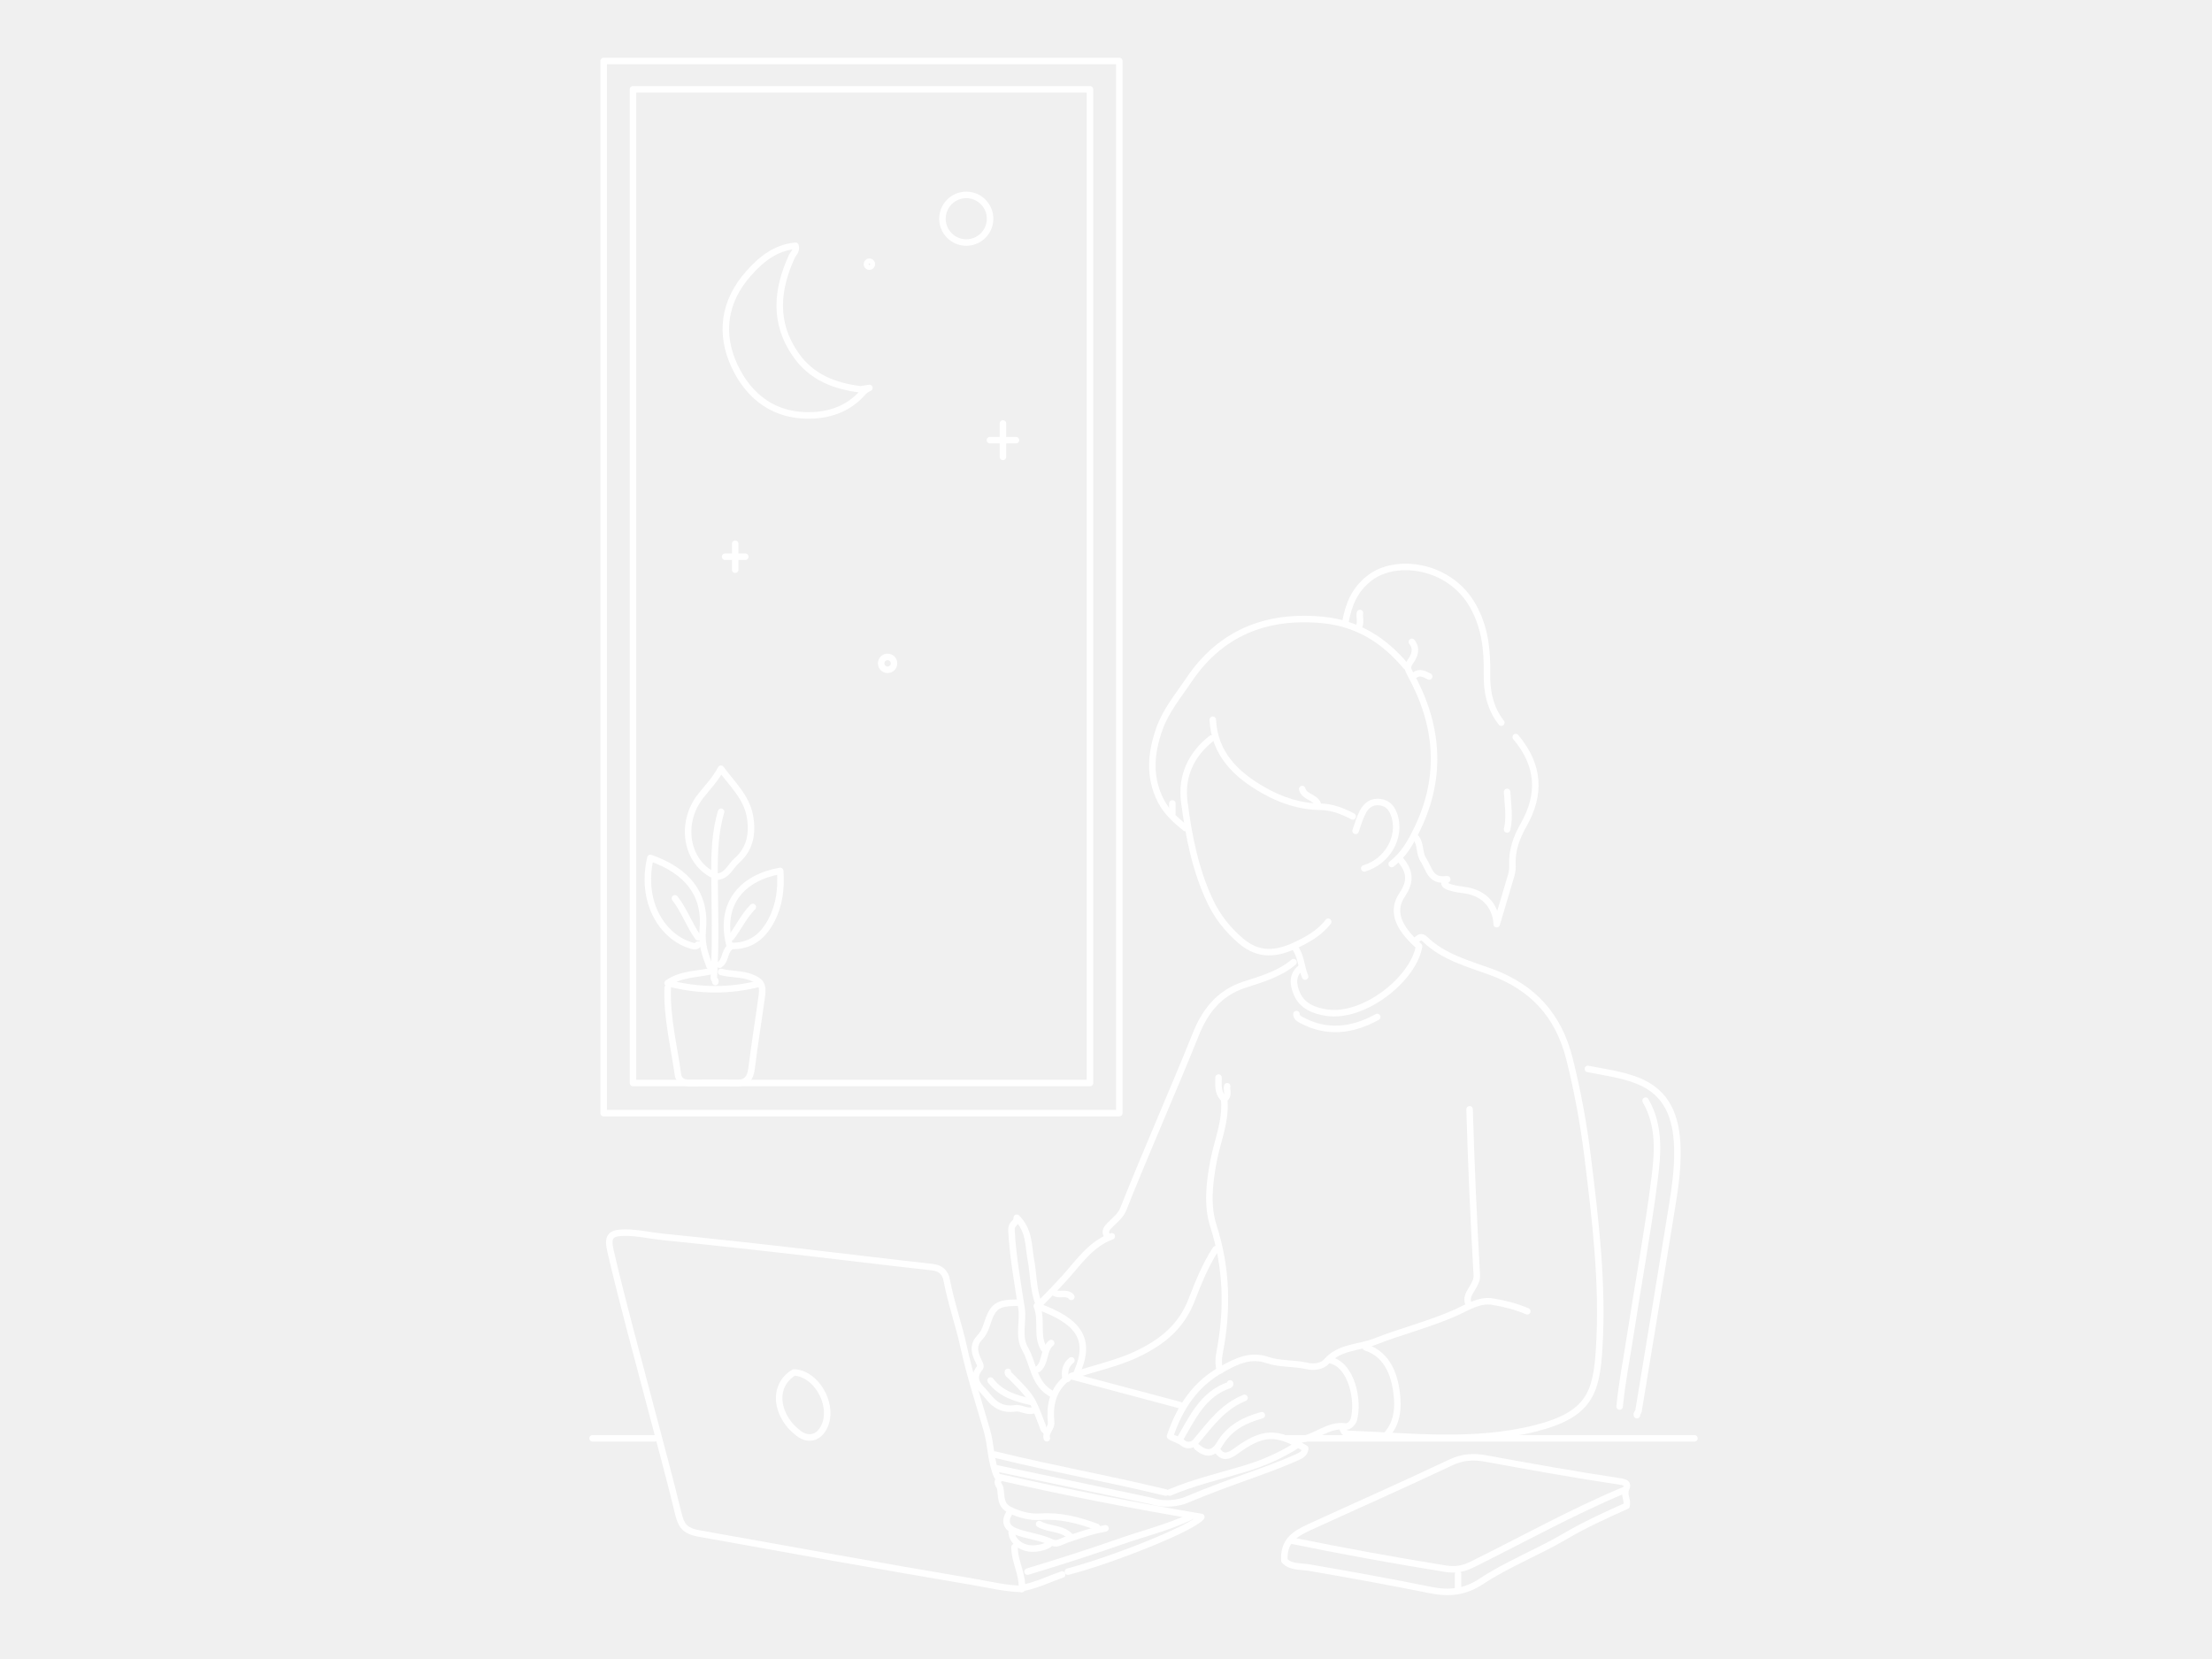
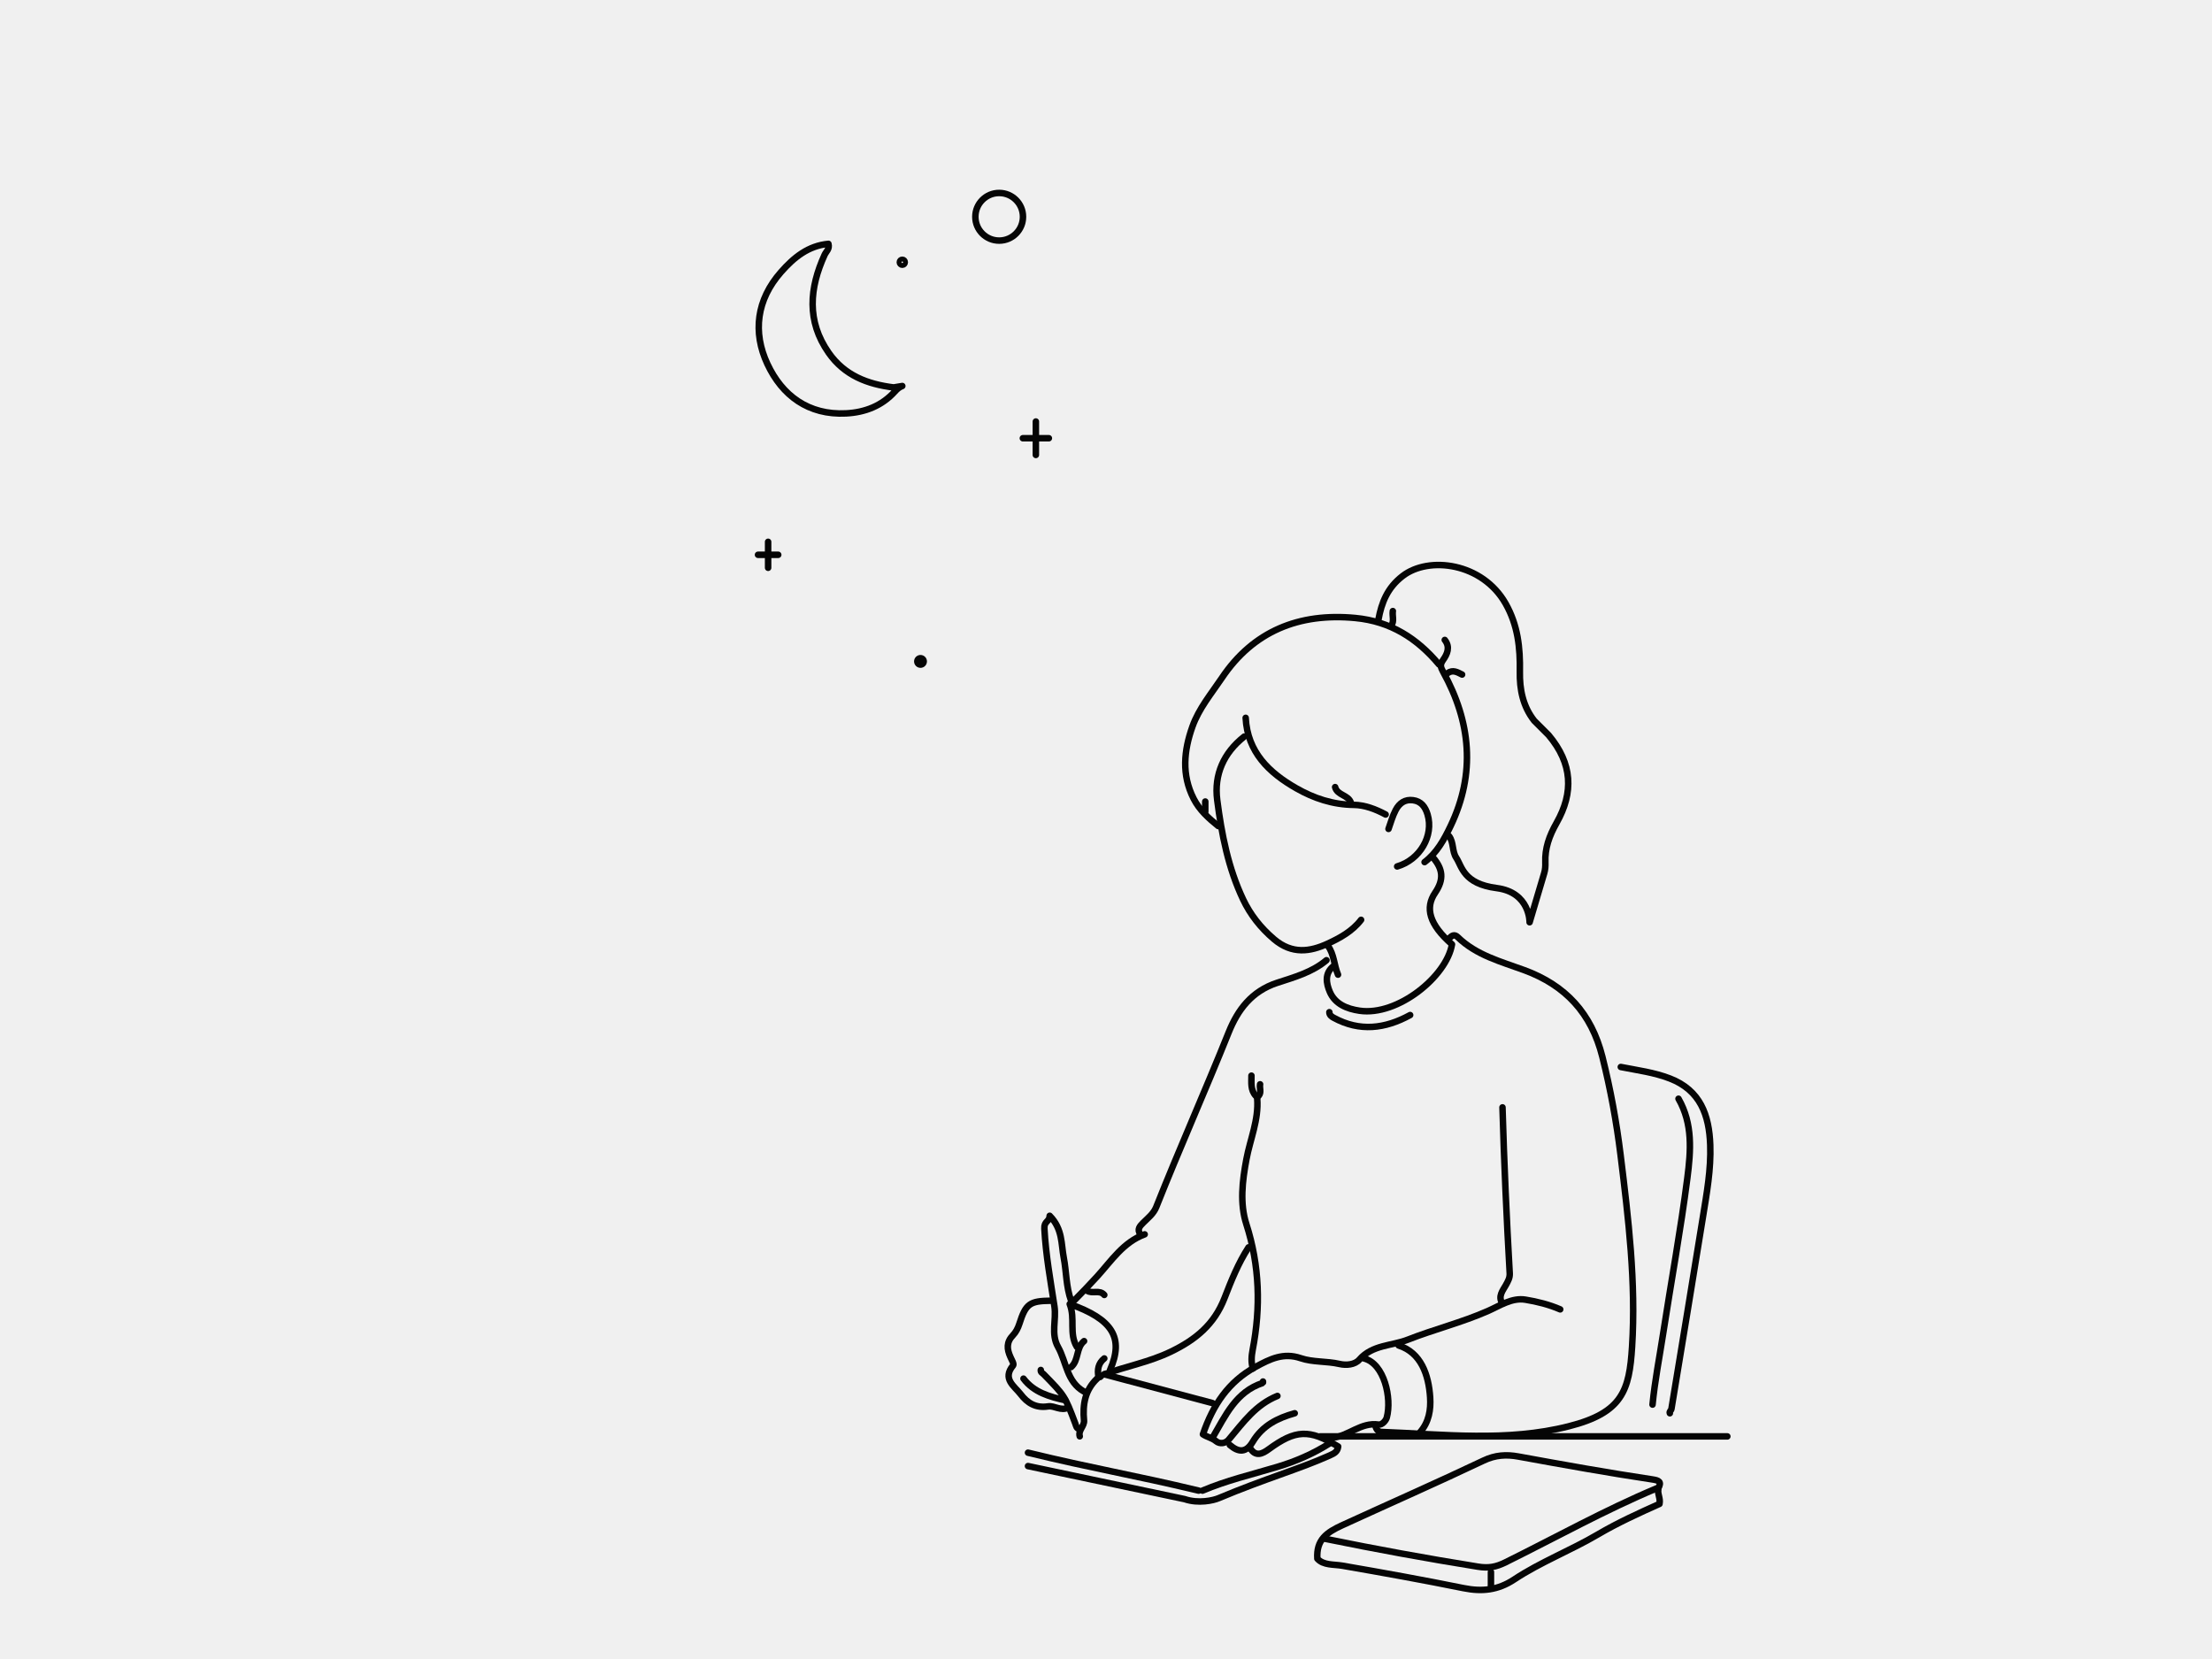
- <svg xmlns="http://www.w3.org/2000/svg" id="Layer_1" data-name="Layer 1" viewBox="0 0 340 255">
-   <path d="M206.369,219.52c.114.478.406.857.888.875,9.629.363,19.282,1.553,28.83-.871,8.273-2.1,9.292-5.528,9.714-12.203.625-9.884-.561-19.701-1.766-29.488-.625-5.078-1.546-10.111-2.798-15.097-1.672-6.654-5.621-10.976-12.014-13.325-3.572-1.312-7.356-2.28-10.214-5.068-.527-.514-.947-.227-1.329.22" fill="none" stroke="#fff" stroke-linecap="round" stroke-linejoin="round" />
-   <path d="M244.07,164.301c2.534.505,5.105.825,7.543,1.766,4.708,1.817,6.038,5.654,6.205,10.21.137,3.746-.535,7.418-1.126,11.085-1.586,9.838-3.22,19.668-4.84,29.501-.043.259-.36.376-.242.662" fill="none" stroke="#fff" stroke-linecap="round" stroke-linejoin="round" />
-   <path d="M249.835,229.056c.548-1.006.096-1.208-.883-1.355-6.899-1.035-13.765-2.269-20.628-3.525-1.846-.338-3.541-.238-5.345.619-7.2,3.42-14.499,6.629-21.745,9.952-2.358,1.081-3.993,2.21-3.807,5.127.919,1.053,2.531.856,3.854,1.085,6.216,1.075,12.426,2.193,18.606,3.445,2.865.58,5.305.318,7.8-1.334,4.057-2.685,8.645-4.44,12.839-6.909,3.08-1.813,6.337-3.291,9.49-4.704.176-.872-.314-1.491-.181-2.18" fill="none" stroke="#fff" stroke-linecap="round" stroke-linejoin="round" />
-   <path d="M198.829,147.89c-2.197,1.855-4.959,2.615-7.566,3.468-3.945,1.29-6.076,4.161-7.471,7.638-3.605,8.984-7.548,17.825-11.123,26.82-.414,1.041-1.267,1.685-2.011,2.429-.527.527-.985,1.016-.436,1.782" fill="none" stroke="#fff" stroke-linecap="round" stroke-linejoin="round" />
-   <path d="M252.94,169.179c2.214,3.873,1.901,7.989,1.359,12.201-1.033,8.022-2.497,15.971-3.729,23.958-.557,3.612-1.269,7.21-1.622,10.856" fill="none" stroke="#fff" stroke-linecap="round" stroke-linejoin="round" />
-   <path d="M216.127,102.428c-3.375-4.02-7.441-6.624-12.858-7.141-8.666-.828-15.691,2.034-20.515,9.214-1.6,2.382-3.538,4.697-4.526,7.472-1.314,3.689-1.691,7.406.186,11.087.895,1.757,2.298,3.007,3.783,4.207" fill="none" stroke="#fff" stroke-linecap="round" stroke-linejoin="round" />
-   <path d="M132.3,59.849c-4.01-.493-7.554-1.845-9.982-5.32-3.42-4.893-2.954-9.957-.626-15.065.236-.519.797-.884.585-1.685-3.105.289-5.306,2.085-7.28,4.325-3.765,4.272-4.38,9.262-2.099,14.145,2.261,4.839,6.294,7.881,12.084,7.588,2.927-.148,5.517-1.16,7.502-3.357.361-.4.683-.675,1.147-.852l-1.331.222Z" fill="none" stroke="#fff" stroke-linecap="round" stroke-linejoin="round" />
-   <path d="M230.764,111.077c-1.741-2.219-2.257-4.81-2.208-7.54.065-3.654-.301-7.126-2.181-10.449-3.559-6.29-11.797-7.377-15.841-4.253-2.338,1.806-3.23,4.066-3.72,6.718" fill="none" stroke="#fff" stroke-linecap="round" stroke-linejoin="round" />
-   <path d="M179.181,229.415c-9.973-2.392-16.263-3.401-26.228-5.83" fill="none" stroke="#fff" stroke-linecap="round" stroke-linejoin="round" />
-   <path d="M225.885,170.51c.247,8.506.627,17.007,1.111,25.503.04.695-.256,1.202-.594,1.815-.439.797-1.28,1.741-.517,2.843" fill="none" stroke="#fff" stroke-linecap="round" stroke-linejoin="round" />
-   <path d="M217.014,98.658c.875,1.103.381,2.174-.256,3.081-.498.71-.407,1.082-.001,1.817,4.251,7.7,5.034,15.598,1.148,23.712-1.002,2.092-2.099,4.102-3.996,5.542" fill="none" stroke="#fff" stroke-linecap="round" stroke-linejoin="round" />
-   <path d="M215.24,132.145c1.454,1.717,1.705,3.289.293,5.371-1.585,2.337-.916,4.864,2.59,7.935-.824,4.933-8.348,11.053-14.193,10.205-1.98-.287-3.791-1.04-4.59-2.915-.532-1.249-.858-2.839.599-3.963" fill="none" stroke="#fff" stroke-linecap="round" stroke-linejoin="round" />
-   <path d="M186.189,113.516c-3.165,2.493-4.656,5.847-4.153,9.75.675,5.239,1.694,10.471,3.983,15.285,1.103,2.32,2.666,4.336,4.748,6.105,2.788,2.367,5.563,1.922,8.237.693,1.852-.851,3.813-1.916,5.147-3.668" fill="none" stroke="#fff" stroke-linecap="round" stroke-linejoin="round" />
-   <path d="M249.614,229.056c-7.971,3.34-15.518,7.552-23.253,11.376-1.479.731-2.614.937-4.258.673-7.865-1.261-15.694-2.693-23.495-4.288" fill="none" stroke="#fff" stroke-linecap="round" stroke-linejoin="round" />
-   <path d="M187.076,222.846c.855,1.452,1.924.903,2.874.209,4.13-3.019,6.224-3.124,10.677-.417-.104.792-.531,1.026-1.325,1.382-4.786,2.144-9.762,3.498-17.065,6.567-.774.326-3.056.869-5.216.135l-24.068-5.079" fill="none" stroke="#fff" stroke-linecap="round" stroke-linejoin="round" />
-   <path d="M186.854,192.021c-1.582,2.429-2.662,5.135-3.692,7.792-1.579,4.074-4.453,6.413-8.249,8.246-3.303,1.596-6.855,2.237-10.236,3.477" fill="none" stroke="#fff" stroke-linecap="round" stroke-linejoin="round" />
-   <path d="M188.185,169.179c.251,3.233-1.078,6.211-1.659,9.294-.639,3.392-1.028,6.812-.016,9.968,2.058,6.421,2.229,12.81.978,19.319-.193,1.005-.253,1.928.032,2.889" fill="none" stroke="#fff" stroke-linecap="round" stroke-linejoin="round" />
-   <path d="M186.411,110.633c.276,5.273,3.595,8.437,7.784,10.828,2.696,1.539,5.61,2.52,8.848,2.551,1.657.016,3.35.657,4.88,1.479" fill="none" stroke="#fff" stroke-linecap="round" stroke-linejoin="round" />
-   <path d="M199.273,222.181c-2.488,1.572-5.178,2.742-7.972,3.577-4.447,1.329-7.647,2.035-11.525,3.657" fill="none" stroke="#fff" stroke-linecap="round" stroke-linejoin="round" />
-   <path d="M209.696,133.475c3.52-1.035,5.649-4.731,4.674-7.989-.358-1.195-.999-2.03-2.237-2.193-1.219-.16-2.093.424-2.669,1.527-.483.924-.754,1.918-1.098,2.888" fill="none" stroke="#fff" stroke-linecap="round" stroke-linejoin="round" />
-   <path d="M234.755,201.557c-1.709-.742-3.533-1.193-5.333-1.489-2.081-.342-3.907.911-5.749,1.726-4.018,1.777-8.306,2.829-12.338,4.419-2.435.96-5.47.778-7.45,3.067-.683.79-2.006.911-3.052.669-1.982-.459-4.078-.247-5.982-.893-2.637-.894-4.692.125-6.909,1.335-4.183,2.282-6.561,5.853-8.102,10.368.59.409,1.399.541,2.019,1.059.578.484,1.46.347,1.943-.231,2.313-2.768,4.185-5.385,7.487-6.724" fill="none" stroke="#fff" stroke-linecap="round" stroke-linejoin="round" />
-   <path d="M209.918,207.101c3.45,1.108,4.622,4.512,4.846,7.986.122,1.895-.183,3.785-1.52,5.32" fill="none" stroke="#fff" stroke-linecap="round" stroke-linejoin="round" />
-   <path d="M161.573,214.198c-2.691-1.502-2.702-4.558-4.005-6.867-1.129-2.001-.231-4.147-.551-6.232-.607-3.959-1.332-7.919-1.545-11.954-.062-1.181.767-1.005.814-1.972,2.004,2.025,1.756,4.34,2.155,6.407.426,2.205.353,4.499,1.136,6.648" fill="none" stroke="#fff" stroke-linecap="round" stroke-linejoin="round" />
-   <path d="M156.472,200.226c-3.237.034-3.86.447-4.849,3.558-.213.67-.559,1.31-.96,1.723-1.063,1.094-.962,2.154-.411,3.373.191.422.584,1.089.414,1.293-1.729,2.073.213,3.183,1.176,4.447,1.011,1.326,2.308,2.146,4.194,1.85.981-.154,2.012.779,3.096.167" fill="none" stroke="#fff" stroke-linecap="round" stroke-linejoin="round" />
-   <path d="M160.464,207.323c-1.243-2.038-.204-4.312-1.099-6.585,6.579,2.328,8.372,5.167,6.2,10.133" fill="none" stroke="#fff" stroke-linecap="round" stroke-linejoin="round" />
-   <path d="M204.595,209.097c3.138.792,4.299,6.132,3.504,9.081-.124.461-.71,1.166-1.281,1.084-2.698-.391-4.617,1.791-7.102,2.033" fill="none" stroke="#fff" stroke-linecap="round" stroke-linejoin="round" />
-   <path d="M189.072,212.645c0,.074.019.207-.003.213-4.182,1.347-5.777,5.069-7.759,8.435" fill="none" stroke="#fff" stroke-linecap="round" stroke-linejoin="round" />
-   <path d="M170.887,190.025c-3.275,1.193-5.104,4.048-7.29,6.457-1.162,1.281-2.366,2.514-3.577,3.744" fill="none" stroke="#fff" stroke-linecap="round" stroke-linejoin="round" />
-   <path d="M217.679,128.818c.734.987.428,2.313,1.102,3.331.888,1.339,1.021,3.362,3.572,2.997.725-.104-2.496.991,2.644,1.656s5.055,5.252,5.055,5.252l2.248-7.561c.156-.525.191-1.074.171-1.622-.081-2.169.581-4.069,1.736-6.107,2.634-4.644,2.446-9.112-1.227-13.469" fill="none" stroke="#fff" stroke-linecap="round" stroke-linejoin="round" />
-   <path d="M193.951,217.524c-2.651.742-4.961,1.89-6.468,4.413-.979,1.638-2.117,1.664-3.511.466" fill="none" stroke="#fff" stroke-linecap="round" stroke-linejoin="round" />
-   <path d="M152.259,212.202c1.617,2.128,3.996,2.782,6.431,3.326" fill="none" stroke="#fff" stroke-linecap="round" stroke-linejoin="round" />
-   <path d="M211.692,156.317c-3.844,2.114-7.755,2.597-11.742.423-.284-.155-.685-.398-.677-.866" fill="none" stroke="#fff" stroke-linecap="round" stroke-linejoin="round" />
-   <path d="M231.651,121.722c.102,1.922.456,3.844,0,5.766" fill="none" stroke="#fff" stroke-linecap="round" stroke-linejoin="round" />
-   <path d="M154.92,210.871c-.058.359.266.474.448.661,3.223,3.299,3.242,3.291,4.847,7.555.158.42.174.804.693.877" fill="none" stroke="#fff" stroke-linecap="round" stroke-linejoin="round" />
-   <path d="M161.573,206.436c-1.268,1.029-.778,2.937-1.996,3.992" fill="none" stroke="#fff" stroke-linecap="round" stroke-linejoin="round" />
-   <path d="M163.569,212.202c-1.862,1.772-2.236,3.999-2.006,6.432.083.874-.922,1.492-.656,2.438" fill="none" stroke="#fff" stroke-linecap="round" stroke-linejoin="round" />
-   <path d="M187.298,165.631c.01,1.08-.168,2.201.665,3.105" fill="none" stroke="#fff" stroke-linecap="round" stroke-linejoin="round" />
-   <path d="M164.678,209.097c-.944.761-1.104,1.765-.878,2.881.003.014.155.028.209-.004.087-.051.151-.142.225-.216" fill="none" stroke="#fff" stroke-linecap="round" stroke-linejoin="round" />
-   <path d="M199.051,145.672c.962,1.323.939,2.99,1.552,4.435" fill="none" stroke="#fff" stroke-linecap="round" stroke-linejoin="round" />
-   <path d="M200.16,121.278c.328,1.298,2.066,1.187,2.439,2.439" fill="none" stroke="#fff" stroke-linecap="round" stroke-linejoin="round" />
-   <path d="M162.016,198.674c.801.565,1.935-.2,2.661.665" fill="none" stroke="#fff" stroke-linecap="round" stroke-linejoin="round" />
-   <path d="M224.111,241.918v2.439" fill="none" stroke="#fff" stroke-linecap="round" stroke-linejoin="round" />
-   <path d="M219.675,103.98c-.711-.354-1.414-.791-2.218-.222" fill="none" stroke="#fff" stroke-linecap="round" stroke-linejoin="round" />
-   <path d="M209.031,94.223c-.12.735.248,1.518-.222,2.218" fill="none" stroke="#fff" stroke-linecap="round" stroke-linejoin="round" />
-   <path d="M113.006,83.578v3.992" fill="none" stroke="#fff" stroke-linecap="round" stroke-linejoin="round" />
-   <path d="M188.628,166.962c-.119.586.247,1.232-.222,1.774" fill="none" stroke="#fff" stroke-linecap="round" stroke-linejoin="round" />
-   <path d="M180.201,123.496v1.552" fill="none" stroke="#fff" stroke-linecap="round" stroke-linejoin="round" />
-   <path d="M114.559,85.574h-3.105" fill="none" stroke="#fff" stroke-linecap="round" stroke-linejoin="round" />
-   <path d="M154.16,65.087v5.139" fill="none" stroke="#fff" stroke-linecap="round" stroke-linejoin="round" />
-   <path d="M156.159,67.656h-3.997" fill="none" stroke="#fff" stroke-linecap="round" stroke-linejoin="round" />
-   <rect x="144.861" y="29.958" width="7.322" height="7.322" rx="3.661" ry="3.661" fill="none" stroke="#fff" stroke-linecap="round" stroke-linejoin="round" />
-   <path d="M153.284,226.933c-1.016-2.256-.929-4.768-1.596-7.084-1.211-4.207-2.592-8.36-3.523-12.649-.76-3.503-1.98-6.895-2.646-10.426-.23-1.217-.96-1.865-2.214-2.004-6.288-.696-12.568-1.465-18.853-2.195-7.533-.875-15.072-1.698-22.617-2.463-1.924-.195-3.824-.654-5.767-.648-2.295.008-2.743.615-2.217,2.873,1.889,8.104,4.109,16.123,6.22,24.17,1.415,5.394,2.892,10.771,4.201,16.192.399,1.653.929,2.605,3.086,2.993,14.043,2.527,28.084,5.063,42.154,7.439,2.507.423,4.983,1.04,7.542,1.099" fill="none" stroke="#fff" stroke-linecap="round" stroke-linejoin="round" />
-   <path d="M164.151,241.57c6.619-1.705,19.143-6.659,20.506-8.399-11.146-1.897-20.86-3.803-30.863-6.084-.863.841-.146,1.178-.06,1.619.236,1.211-.059,2.605,1.426,3.347,1.521.76,3.1,1.188,4.776,1.075,3.026-.205,5.86.529,8.65,1.567" fill="none" stroke="#fff" stroke-linecap="round" stroke-linejoin="round" />
-   <path d="M183.001,233.143c-3.42,1.618-7.096,2.516-10.649,3.758-4.767,1.667-9.577,3.206-14.411,4.669" fill="none" stroke="#fff" stroke-linecap="round" stroke-linejoin="round" />
-   <path d="M155.946,237.8c-.025,2.212,1.293,4.192,1.109,6.431" fill="none" stroke="#fff" stroke-linecap="round" stroke-linejoin="round" />
-   <path d="M163.264,242.013c-1.923.662-3.762,1.566-5.766,1.996" fill="none" stroke="#fff" stroke-linecap="round" stroke-linejoin="round" />
-   <path d="M155.059,232.699c-.739,1.232-.223,2.168.9,2.629,1.857.762,3.923.884,5.766,1.78.728.354,1.501-.218,2.193-.452,1.977-.669,3.936-1.377,6-1.739" fill="none" stroke="#fff" stroke-linecap="round" stroke-linejoin="round" />
-   <path d="M155.502,235.582c.136,1.519,1.861,2.669,3.767,2.419.684-.09,1.4-.223,1.999-.645" fill="none" stroke="#fff" stroke-linecap="round" stroke-linejoin="round" />
-   <path d="M164.594,236.247c-1.298-1.468-3.348-1.098-4.879-1.996" fill="none" stroke="#fff" stroke-linecap="round" stroke-linejoin="round" />
-   <path d="M122.016,210.966c-2.626,1.57-3.016,4.866-.875,7.753.431.581.979,1.099,1.548,1.551,1.71,1.359,3.518.621,4.225-1.536,1.032-3.146-1.456-7.474-4.677-7.768" fill="none" stroke="#fff" stroke-linecap="round" stroke-linejoin="round" />
-   <circle cx="136.43" cy="101.961" r=".991" fill="none" stroke="#fff" stroke-miterlimit="10" />
-   <circle cx="133.631" cy="40.606" r=".383" fill="none" stroke="#fff" stroke-linecap="round" stroke-linejoin="round" />
-   <path d="M110.836,149.39c1.528.422,3.146.242,4.671.851,1.344.537,1.829,1.086,1.609,2.707-.513,3.771-1.125,7.528-1.596,11.304-.197,1.577-.861,2.276-2.467,2.231-2.29-.064-4.583-.047-6.874-.003-1.03.02-1.832-.268-1.981-1.346-.612-4.424-1.735-8.789-1.568-13.304" fill="none" stroke="#fff" stroke-linecap="round" stroke-linejoin="round" />
-   <path d="M112.388,145.399c2.979.084,4.905-1.47,6.21-3.992,1.229-2.375,1.507-4.917,1.324-7.539-5.648.969-9.521,4.918-7.755,11.531" fill="none" stroke="#fff" stroke-linecap="round" stroke-linejoin="round" />
-   <path d="M109.727,149.169c-2.353.64-4.923.414-7.11,1.941,4.725,1.195,9.455,1.313,14.207.054" fill="none" stroke="#fff" stroke-linecap="round" stroke-linejoin="round" />
-   <path d="M109.727,134.532c-4.22-2.006-5.345-7.964-2.009-12.208,1.041-1.325,2.243-2.526,3.094-4.163,1.754,2.39,3.918,4.336,4.453,7.279.474,2.609.053,5.035-2.016,6.843-1.024.895-1.536,2.549-3.3,2.47" fill="none" stroke="#fff" stroke-linecap="round" stroke-linejoin="round" />
-   <path d="M109.062,148.503c-.668-1.788-1.265-3.378-1.047-5.56.542-5.431-2.346-9.087-8.046-11.072-1.577,6.848,1.87,12.233,6.436,13.512.269.075.66.158.883-.206" fill="none" stroke="#fff" stroke-linecap="round" stroke-linejoin="round" />
-   <path d="M110.836,124.775c-.906,3.041-1.024,6.232-1.009,9.314.026,5.398.241,10.793-.113,16.188-.019.292.353.38.235.666" fill="none" stroke="#fff" stroke-linecap="round" stroke-linejoin="round" />
-   <path d="M103.74,138.08c1.444,1.841,2.189,4.096,3.548,5.988" fill="none" stroke="#fff" stroke-linecap="round" stroke-linejoin="round" />
-   <path d="M115.715,139.411c-1.365,1.369-2.17,3.139-3.326,4.657" fill="none" stroke="#fff" stroke-linecap="round" stroke-linejoin="round" />
-   <path d="M112.167,145.62c-.832.704-.611,2.021-1.552,2.661" fill="none" stroke="#fff" stroke-linecap="round" stroke-linejoin="round" />
-   <rect x="97.295" y="13.727" width="70.244" height="152.74" fill="none" stroke="#fff" stroke-linecap="round" stroke-linejoin="round" />
-   <rect x="92.786" y="9.372" width="79.262" height="161.725" fill="none" stroke="#fff" stroke-linecap="round" stroke-linejoin="round" />
-   <line x1="197.83" y1="221.083" x2="260.445" y2="221.083" fill="none" stroke="#fff" stroke-linecap="round" stroke-linejoin="round" />
-   <line x1="91.086" y1="221.083" x2="100.649" y2="221.083" fill="none" stroke="#fff" stroke-linecap="round" stroke-linejoin="round" />
-   <line x1="164.678" y1="211.536" x2="181.31" y2="215.961" fill="none" stroke="#fff" stroke-linecap="round" stroke-linejoin="round" />
+ <svg xmlns="http://www.w3.org/2000/svg" id="Layer_1" version="1.1" viewBox="0 0 340 255">
+   <defs>
+     <style>
+       .st0 {
+         fill: none;
+         stroke: #050505;
+         stroke-linecap: round;
+         stroke-linejoin: round;
+       }
+ 
+       .st1 {
+         fill: #050505;
+       }
+     </style>
+   </defs>
+   <path class="st0" d="M211.428,219.223c.114.478.406.857.888.875,9.629.363,19.282,1.553,28.83-.871,8.273-2.1,9.292-5.528,9.714-12.203.625-9.884-.561-19.701-1.766-29.488-.625-5.078-1.546-10.111-2.798-15.097-1.672-6.654-5.621-10.976-12.014-13.325-3.572-1.312-7.356-2.28-10.214-5.068-.527-.514-.947-.227-1.329.22" />
+   <path class="st0" d="M249.128,164.003c2.534.505,5.105.825,7.543,1.766,4.708,1.817,6.038,5.654,6.205,10.21.137,3.746-.535,7.418-1.126,11.085-1.586,9.838-3.22,19.668-4.84,29.501-.043.259-.36.376-.242.662" />
+   <path class="st0" d="M254.894,228.758c.548-1.006.096-1.208-.883-1.355-6.899-1.035-13.765-2.269-20.628-3.525-1.846-.338-3.541-.238-5.345.619-7.2,3.42-14.499,6.629-21.745,9.952-2.358,1.081-3.993,2.21-3.807,5.127.919,1.053,2.531.856,3.854,1.085,6.216,1.075,12.426,2.193,18.606,3.445,2.865.58,5.305.318,7.8-1.334,4.057-2.685,8.645-4.44,12.839-6.909,3.08-1.813,6.337-3.291,9.49-4.704.176-.872-.314-1.491-.181-2.18" />
+   <path class="st0" d="M203.888,147.592c-2.197,1.855-4.959,2.615-7.566,3.468-3.945,1.29-6.076,4.161-7.471,7.638-3.605,8.984-7.548,17.825-11.123,26.82-.414,1.041-1.267,1.685-2.011,2.429-.527.527-.985,1.016-.436,1.782" />
+   <path class="st0" d="M257.998,168.882c2.214,3.873,1.901,7.989,1.359,12.201-1.033,8.022-2.497,15.971-3.729,23.958-.557,3.612-1.269,7.21-1.622,10.856" />
+   <path class="st0" d="M221.185,102.131c-3.375-4.02-7.441-6.624-12.858-7.141-8.666-.828-15.691,2.034-20.515,9.214-1.6,2.382-3.538,4.697-4.526,7.472-1.314,3.689-1.691,7.406.186,11.087.895,1.757,2.298,3.007,3.783,4.207" />
+   <path class="st0" d="M137.358,59.552c-4.01-.493-7.554-1.845-9.982-5.32-3.42-4.893-2.954-9.957-.626-15.065.236-.519.797-.884.585-1.685-3.105.289-5.306,2.085-7.28,4.325-3.765,4.272-4.38,9.262-2.099,14.145,2.261,4.839,6.294,7.881,12.084,7.588,2.927-.148,5.517-1.16,7.502-3.357.361-.4.683-.675,1.147-.852l-1.331.222Z" />
+   <path class="st0" d="M184.24,229.117c-9.973-2.392-16.263-3.401-26.228-5.83" />
+   <path class="st0" d="M230.943,170.212c.247,8.506.627,17.007,1.111,25.503.04.695-.256,1.202-.594,1.815-.439.797-1.28,1.741-.517,2.843" />
+   <path class="st0" d="M222.072,98.361c.875,1.103.381,2.174-.256,3.081-.498.71-.407,1.082-.001,1.817,4.251,7.7,5.034,15.598,1.148,23.712-1.002,2.092-2.099,4.102-3.996,5.542" />
+   <path class="st0" d="M220.298,131.847c1.454,1.717,1.705,3.289.293,5.371-1.585,2.337-.916,4.864,2.59,7.935-.824,4.933-8.348,11.053-14.193,10.205-1.98-.287-3.791-1.04-4.59-2.915-.532-1.249-.858-2.839.599-3.963" />
+   <path class="st0" d="M191.247,113.219c-3.165,2.493-4.656,5.847-4.153,9.75.675,5.239,1.694,10.471,3.983,15.285,1.103,2.32,2.666,4.336,4.748,6.105,2.788,2.367,5.563,1.922,8.237.693,1.852-.851,3.813-1.916,5.147-3.668" />
+   <path class="st0" d="M254.672,228.758c-7.971,3.34-15.518,7.552-23.253,11.376-1.479.731-2.614.937-4.258.673-7.865-1.261-15.694-2.693-23.495-4.288" />
+   <path class="st0" d="M192.134,222.549c.855,1.452,1.924.903,2.874.209,4.13-3.019,6.224-3.124,10.677-.417-.104.792-.531,1.026-1.325,1.382-4.786,2.144-9.762,3.498-17.065,6.567-.774.326-3.056.869-5.216.135l-24.068-5.079" />
+   <path class="st0" d="M191.912,191.724c-1.582,2.429-2.662,5.135-3.692,7.792-1.579,4.074-4.453,6.413-8.249,8.246-3.303,1.596-6.855,2.237-10.236,3.477" />
+   <path class="st0" d="M193.243,168.882c.251,3.233-1.078,6.211-1.659,9.294-.639,3.392-1.028,6.812-.016,9.968,2.058,6.421,2.229,12.81.978,19.319-.193,1.005-.253,1.928.032,2.889" />
+   <path class="st0" d="M191.469,110.336c.276,5.273,3.595,8.437,7.784,10.828,2.696,1.539,5.61,2.52,8.848,2.551,1.657.016,3.35.657,4.88,1.479" />
+   <path class="st0" d="M204.331,221.884c-2.488,1.572-5.178,2.742-7.972,3.577-4.447,1.329-7.647,2.035-11.525,3.657" />
+   <path class="st0" d="M214.754,133.178c3.52-1.035,5.649-4.731,4.674-7.989-.358-1.195-.999-2.03-2.237-2.193-1.219-.16-2.093.424-2.669,1.527-.483.924-.754,1.918-1.098,2.888" />
+   <path class="st0" d="M239.814,201.26c-1.709-.742-3.533-1.193-5.333-1.489-2.081-.342-3.907.911-5.749,1.726-4.018,1.777-8.306,2.829-12.338,4.419-2.435.96-5.47.778-7.45,3.067-.683.79-2.006.911-3.052.669-1.982-.459-4.078-.247-5.982-.893-2.637-.894-4.692.125-6.909,1.335-4.183,2.282-6.561,5.853-8.102,10.368.59.409,1.399.541,2.019,1.059.578.484,1.46.347,1.943-.231,2.313-2.768,4.185-5.385,7.487-6.724" />
+   <path class="st0" d="M214.976,206.804c3.45,1.108,4.622,4.512,4.846,7.986.122,1.895-.183,3.785-1.52,5.32" />
+   <path class="st0" d="M166.631,213.9c-2.691-1.502-2.702-4.558-4.005-6.867-1.129-2.001-.231-4.147-.551-6.232-.607-3.959-1.332-7.919-1.545-11.954-.062-1.181.767-1.005.814-1.972,2.004,2.025,1.756,4.34,2.155,6.407.426,2.205.353,4.499,1.136,6.648" />
+   <path class="st0" d="M161.531,199.929c-3.237.034-3.86.447-4.849,3.558-.213.67-.559,1.31-.96,1.723-1.063,1.094-.962,2.154-.411,3.373.191.422.584,1.089.414,1.293-1.729,2.073.213,3.183,1.176,4.447,1.011,1.326,2.308,2.146,4.194,1.85.981-.154,2.012.779,3.096.167" />
+   <path class="st0" d="M165.522,207.025c-1.243-2.038-.204-4.312-1.099-6.585,6.579,2.328,8.372,5.167,6.2,10.133" />
+   <path class="st0" d="M209.654,208.8c3.138.792,4.299,6.132,3.504,9.081-.124.461-.71,1.166-1.281,1.084-2.698-.391-4.617,1.791-7.102,2.033" />
+   <path class="st0" d="M194.13,212.348c0,.074.019.207-.003.213-4.182,1.347-5.777,5.069-7.759,8.435" />
+   <path class="st0" d="M175.945,189.728c-3.275,1.193-5.104,4.048-7.29,6.457-1.162,1.281-2.366,2.514-3.577,3.744" />
+   <path class="st0" d="M222.738,128.521c.734.987.428,2.313,1.102,3.331.888,1.339,1.075,3.987,6.216,4.653s5.055,5.252,5.055,5.252l2.248-7.561c.156-.525.191-1.074.171-1.622-.081-2.169.581-4.069,1.736-6.107,2.634-4.644,2.446-9.112-1.227-13.469l-2.218-2.218c-1.741-2.219-2.257-4.81-2.208-7.54.065-3.654-.301-7.126-2.181-10.449-3.559-6.29-11.797-7.377-15.841-4.253-2.338,1.806-3.23,4.066-3.72,6.718" />
+   <path class="st0" d="M199.009,217.227c-2.651.742-4.961,1.89-6.468,4.413-.979,1.638-2.117,1.664-3.511.466" />
+   <path class="st0" d="M157.317,211.904c1.617,2.128,3.996,2.782,6.431,3.326" />
+   <path class="st0" d="M216.75,156.02c-3.844,2.114-7.755,2.597-11.742.423-.284-.155-.685-.398-.677-.866" />
+   <path class="st0" d="M159.978,210.574c-.058.359.266.474.448.661,3.223,3.299,3.242,3.291,4.847,7.555.158.42.174.804.693.877" />
+   <path class="st0" d="M166.631,206.138c-1.268,1.029-.778,2.937-1.996,3.992" />
+   <path class="st0" d="M168.627,211.904c-1.862,1.772-2.236,3.999-2.006,6.432.083.874-.922,1.492-.656,2.438" />
+   <path class="st0" d="M192.356,165.334c.01,1.08-.168,2.201.665,3.105" />
+   <path class="st0" d="M169.736,208.8c-.944.761-1.104,1.765-.878,2.881.003.014.155.028.209-.004.087-.051.151-.142.225-.216" />
+   <path class="st0" d="M204.11,145.375c.962,1.323.939,2.99,1.552,4.435" />
+   <path class="st0" d="M205.218,120.981c.328,1.298,2.066,1.187,2.439,2.439" />
+   <path class="st0" d="M167.075,198.377c.801.565,1.935-.2,2.661.665" />
+   <path class="st0" d="M229.169,241.621v2.439" />
+   <path class="st0" d="M224.734,103.683c-.711-.354-1.414-.791-2.218-.222" />
+   <path class="st0" d="M214.089,93.925c-.12.735.248,1.518-.222,2.218" />
+   <path class="st0" d="M118.065,83.281v3.992" />
+   <path class="st0" d="M193.687,166.664c-.119.586.247,1.232-.222,1.774" />
+   <path class="st0" d="M185.259,123.198v1.552" />
+   <path class="st0" d="M119.617,85.276h-3.105" />
+   <path class="st0" d="M159.219,64.789v5.139" />
+   <path class="st0" d="M161.217,67.359h-3.997" />
+   <rect class="st0" x="149.919" y="29.66" width="7.322" height="7.322" rx="3.661" ry="3.661" />
+   <circle class="st1" cx="141.488" cy="101.663" r=".991" />
+   <circle class="st0" cx="138.689" cy="40.309" r=".383" />
+   <line class="st0" x1="202.888" y1="220.785" x2="265.504" y2="220.785" />
+   <line class="st0" x1="169.736" y1="211.239" x2="186.368" y2="215.663" />
</svg>
